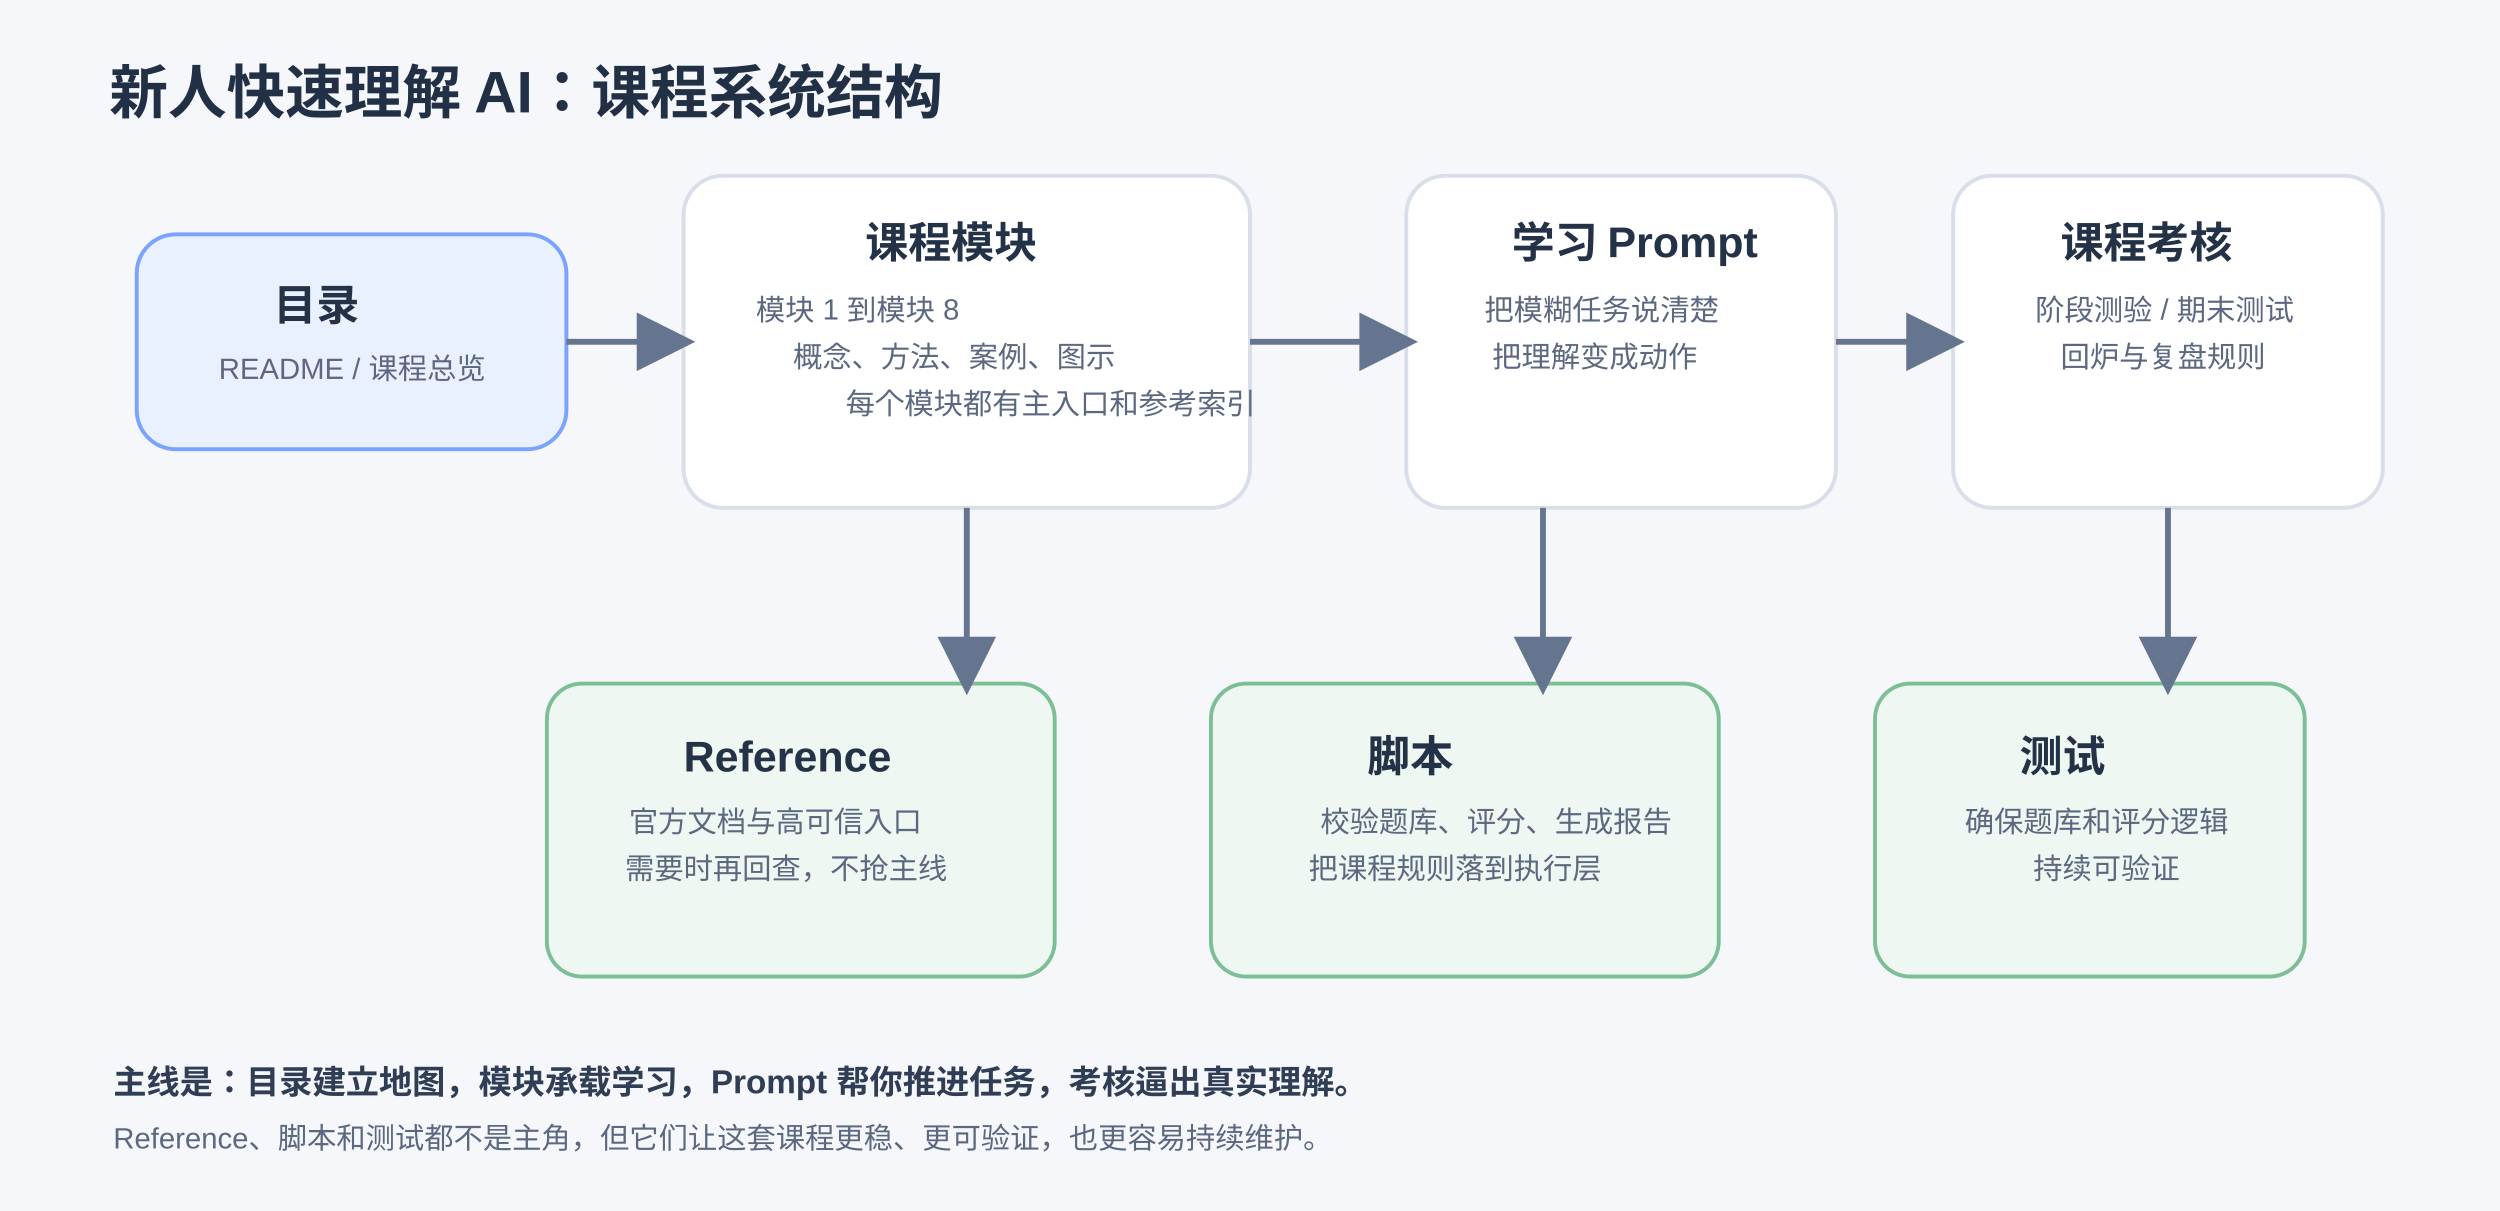
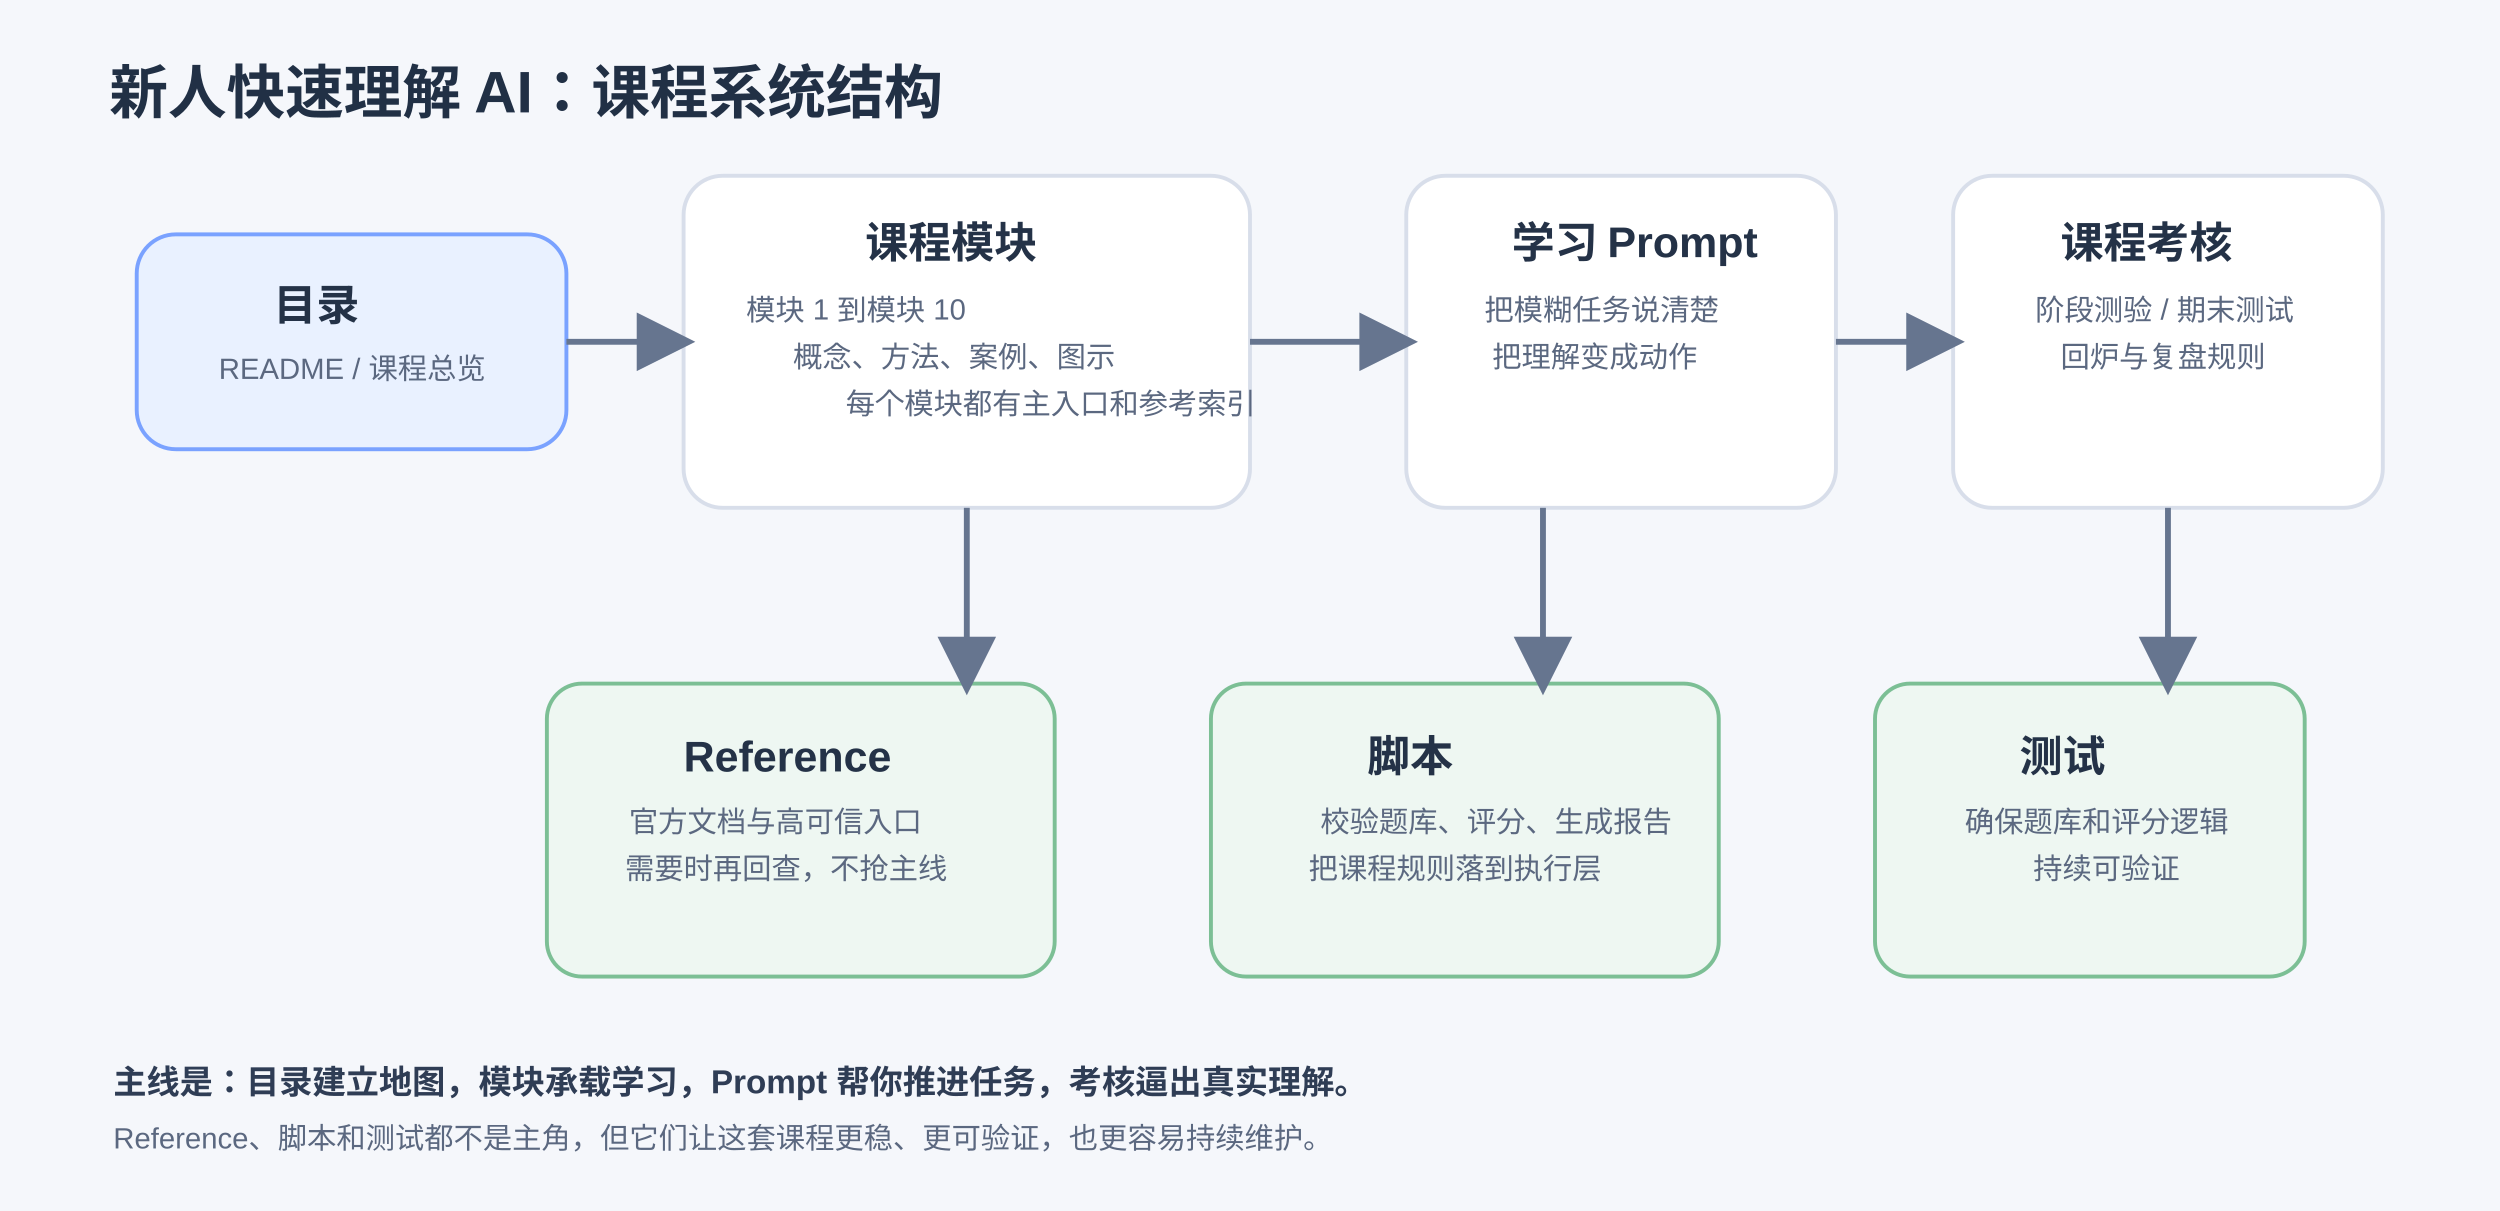
<svg xmlns="http://www.w3.org/2000/svg" width="1280" height="620" viewBox="0 0 1280 620" role="img" aria-labelledby="title desc">
  <defs>
    <style>
      .bg { fill: #f5f7fb; }
      .panel { fill: #ffffff; stroke: #d8deea; stroke-width: 2; rx: 20; }
      .accent { fill: #e9f1ff; stroke: #7aa2ff; stroke-width: 2; rx: 20; }
      .support { fill: #eef7f2; stroke: #7cbf95; stroke-width: 2; rx: 18; }
      .line { stroke: #66758f; stroke-width: 3; fill: none; }
      .title { font: 700 30px 'Helvetica Neue', Arial, sans-serif; fill: #213045; }
      .label { font: 700 22px 'Helvetica Neue', Arial, sans-serif; fill: #243247; }
      .copy { font: 400 15px 'Helvetica Neue', Arial, sans-serif; fill: #5b6880; }
      .small { font: 600 17px 'Helvetica Neue', Arial, sans-serif; fill: #2f3d55; }
    </style>
    <marker id="arrow" markerWidth="10" markerHeight="10" refX="8" refY="5" orient="auto">
      <path d="M0,0 L10,5 L0,10 z" fill="#66758f" />
    </marker>
  </defs>
  <rect class="bg" x="0" y="0" width="1280" height="620" />
  <text class="title" x="56" y="58">新人快速理解 AI：课程系统结构</text>
  <rect class="accent" x="70" y="120" width="220" height="110" rx="20" />
  <text class="label" x="140" y="164">目录</text>
  <text class="copy" x="112" y="194">README / 课程总览</text>
  <rect class="panel" x="350" y="90" width="290" height="170" rx="20" />
  <text class="label" x="443" y="132">课程模块</text>
-   <text class="copy" x="387" y="164">模块 1 到模块 8</text>
+   <text class="copy" x="382" y="164">模块 1 到模块 10</text>
  <text class="copy" x="406" y="188">概念、方法、案例、图示</text>
  <text class="copy" x="433" y="212">每个模块都有主入口和参考索引</text>
  <rect class="panel" x="720" y="90" width="220" height="170" rx="20" />
  <text class="label" x="774" y="132">学习 Prompt</text>
  <text class="copy" x="760" y="164">把模糊任务说清楚</text>
  <text class="copy" x="764" y="188">把理解变成动作</text>
  <rect class="panel" x="1000" y="90" width="220" height="170" rx="20" />
  <text class="label" x="1055" y="132">课程考核</text>
  <text class="copy" x="1042" y="164">阶段测验 / 期末测试</text>
  <text class="copy" x="1055" y="188">回炉与复盘规则</text>
  <rect class="support" x="280" y="350" width="260" height="150" rx="18" />
  <text class="label" x="350" y="395">Reference</text>
  <text class="copy" x="322" y="426">官方文档与高可信入口</text>
  <text class="copy" x="320" y="450">需要时再回查，不抢主线</text>
  <rect class="support" x="620" y="350" width="260" height="150" rx="18" />
  <text class="label" x="700" y="395">脚本</text>
  <text class="copy" x="676" y="426">校验题库、评分、生成报告</text>
  <text class="copy" x="670" y="450">把课程规则落到执行层</text>
  <rect class="support" x="960" y="350" width="220" height="150" rx="18" />
  <text class="label" x="1034" y="395">测试</text>
  <text class="copy" x="1006" y="426">确保题库和评分逻辑</text>
  <text class="copy" x="1041" y="450">持续可验证</text>
  <path class="line" d="M290 175 H350" marker-end="url(#arrow)" />
  <path class="line" d="M640 175 H720" marker-end="url(#arrow)" />
  <path class="line" d="M940 175 H1000" marker-end="url(#arrow)" />
  <path class="line" d="M495 260 V350" marker-end="url(#arrow)" />
  <path class="line" d="M790 260 V350" marker-end="url(#arrow)" />
  <path class="line" d="M1110 260 V350" marker-end="url(#arrow)" />
  <text class="small" x="58" y="560">主线是：目录建立地图，模块承载学习，Prompt 帮你推进任务，考核逼出真实理解。</text>
  <text class="copy" x="58" y="588">Reference、脚本和测试都不是主角，但它们让这套课程更稳、更可验证，也更容易持续维护。</text>
</svg>
